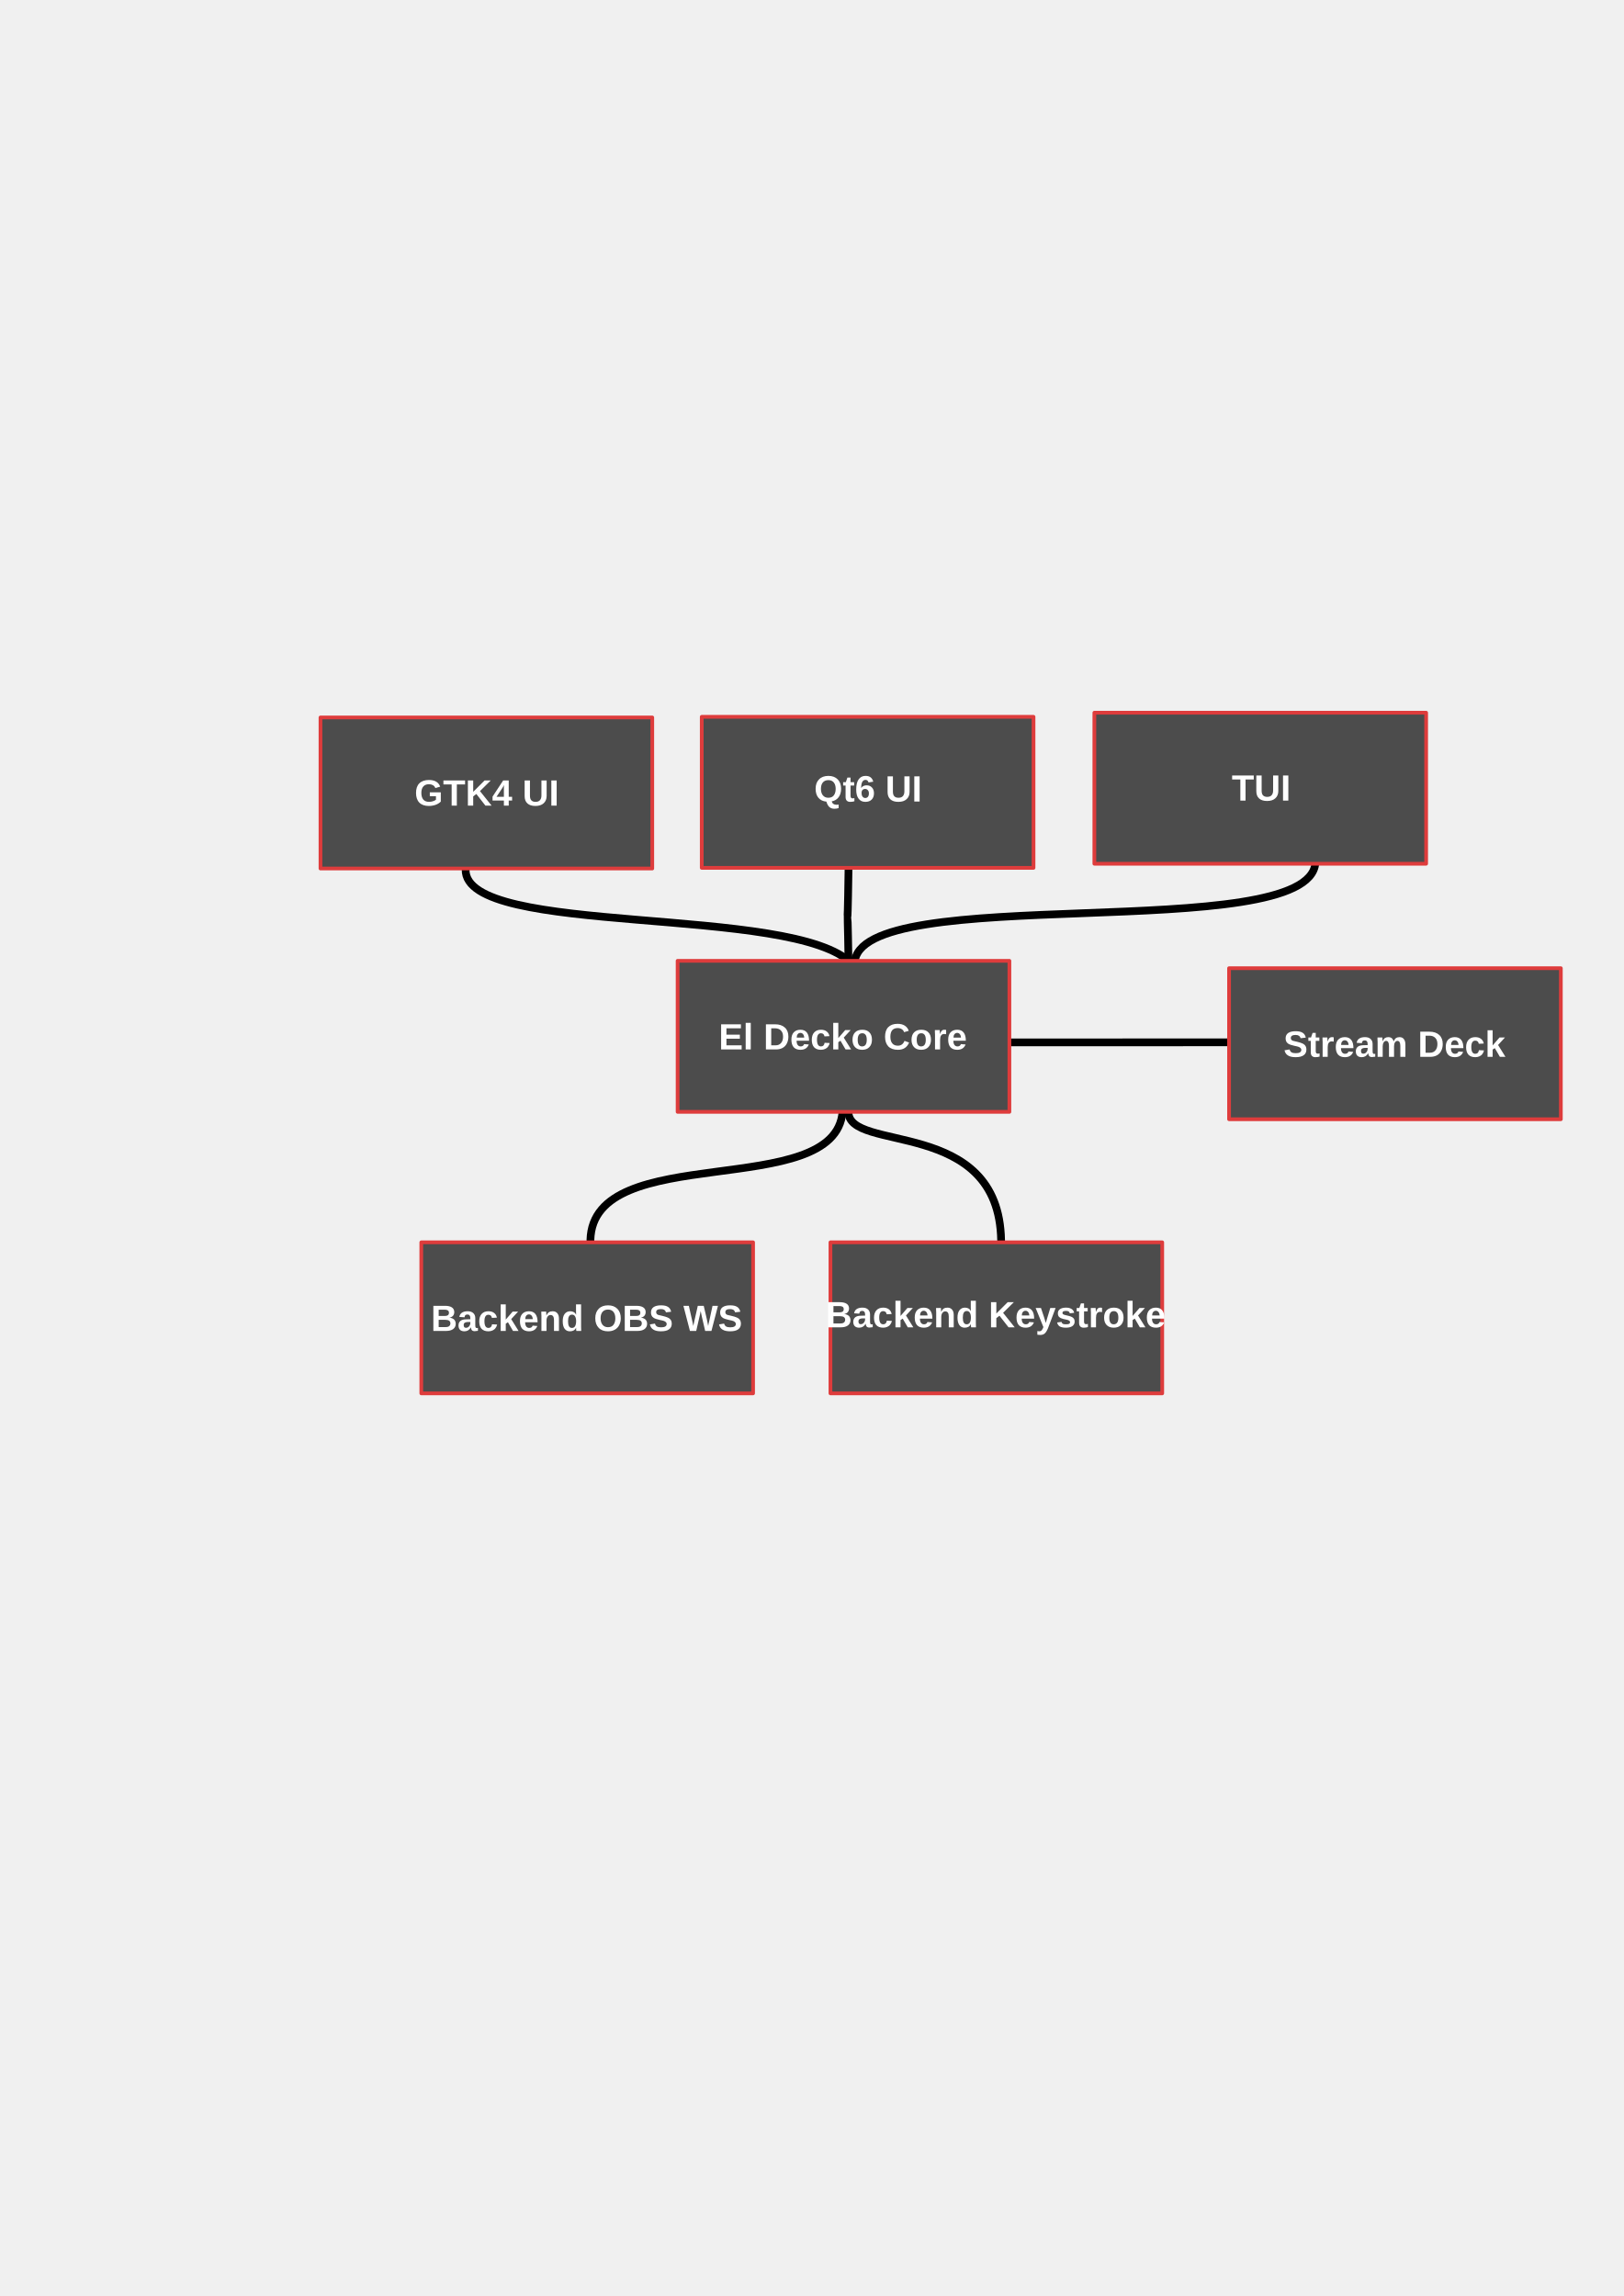
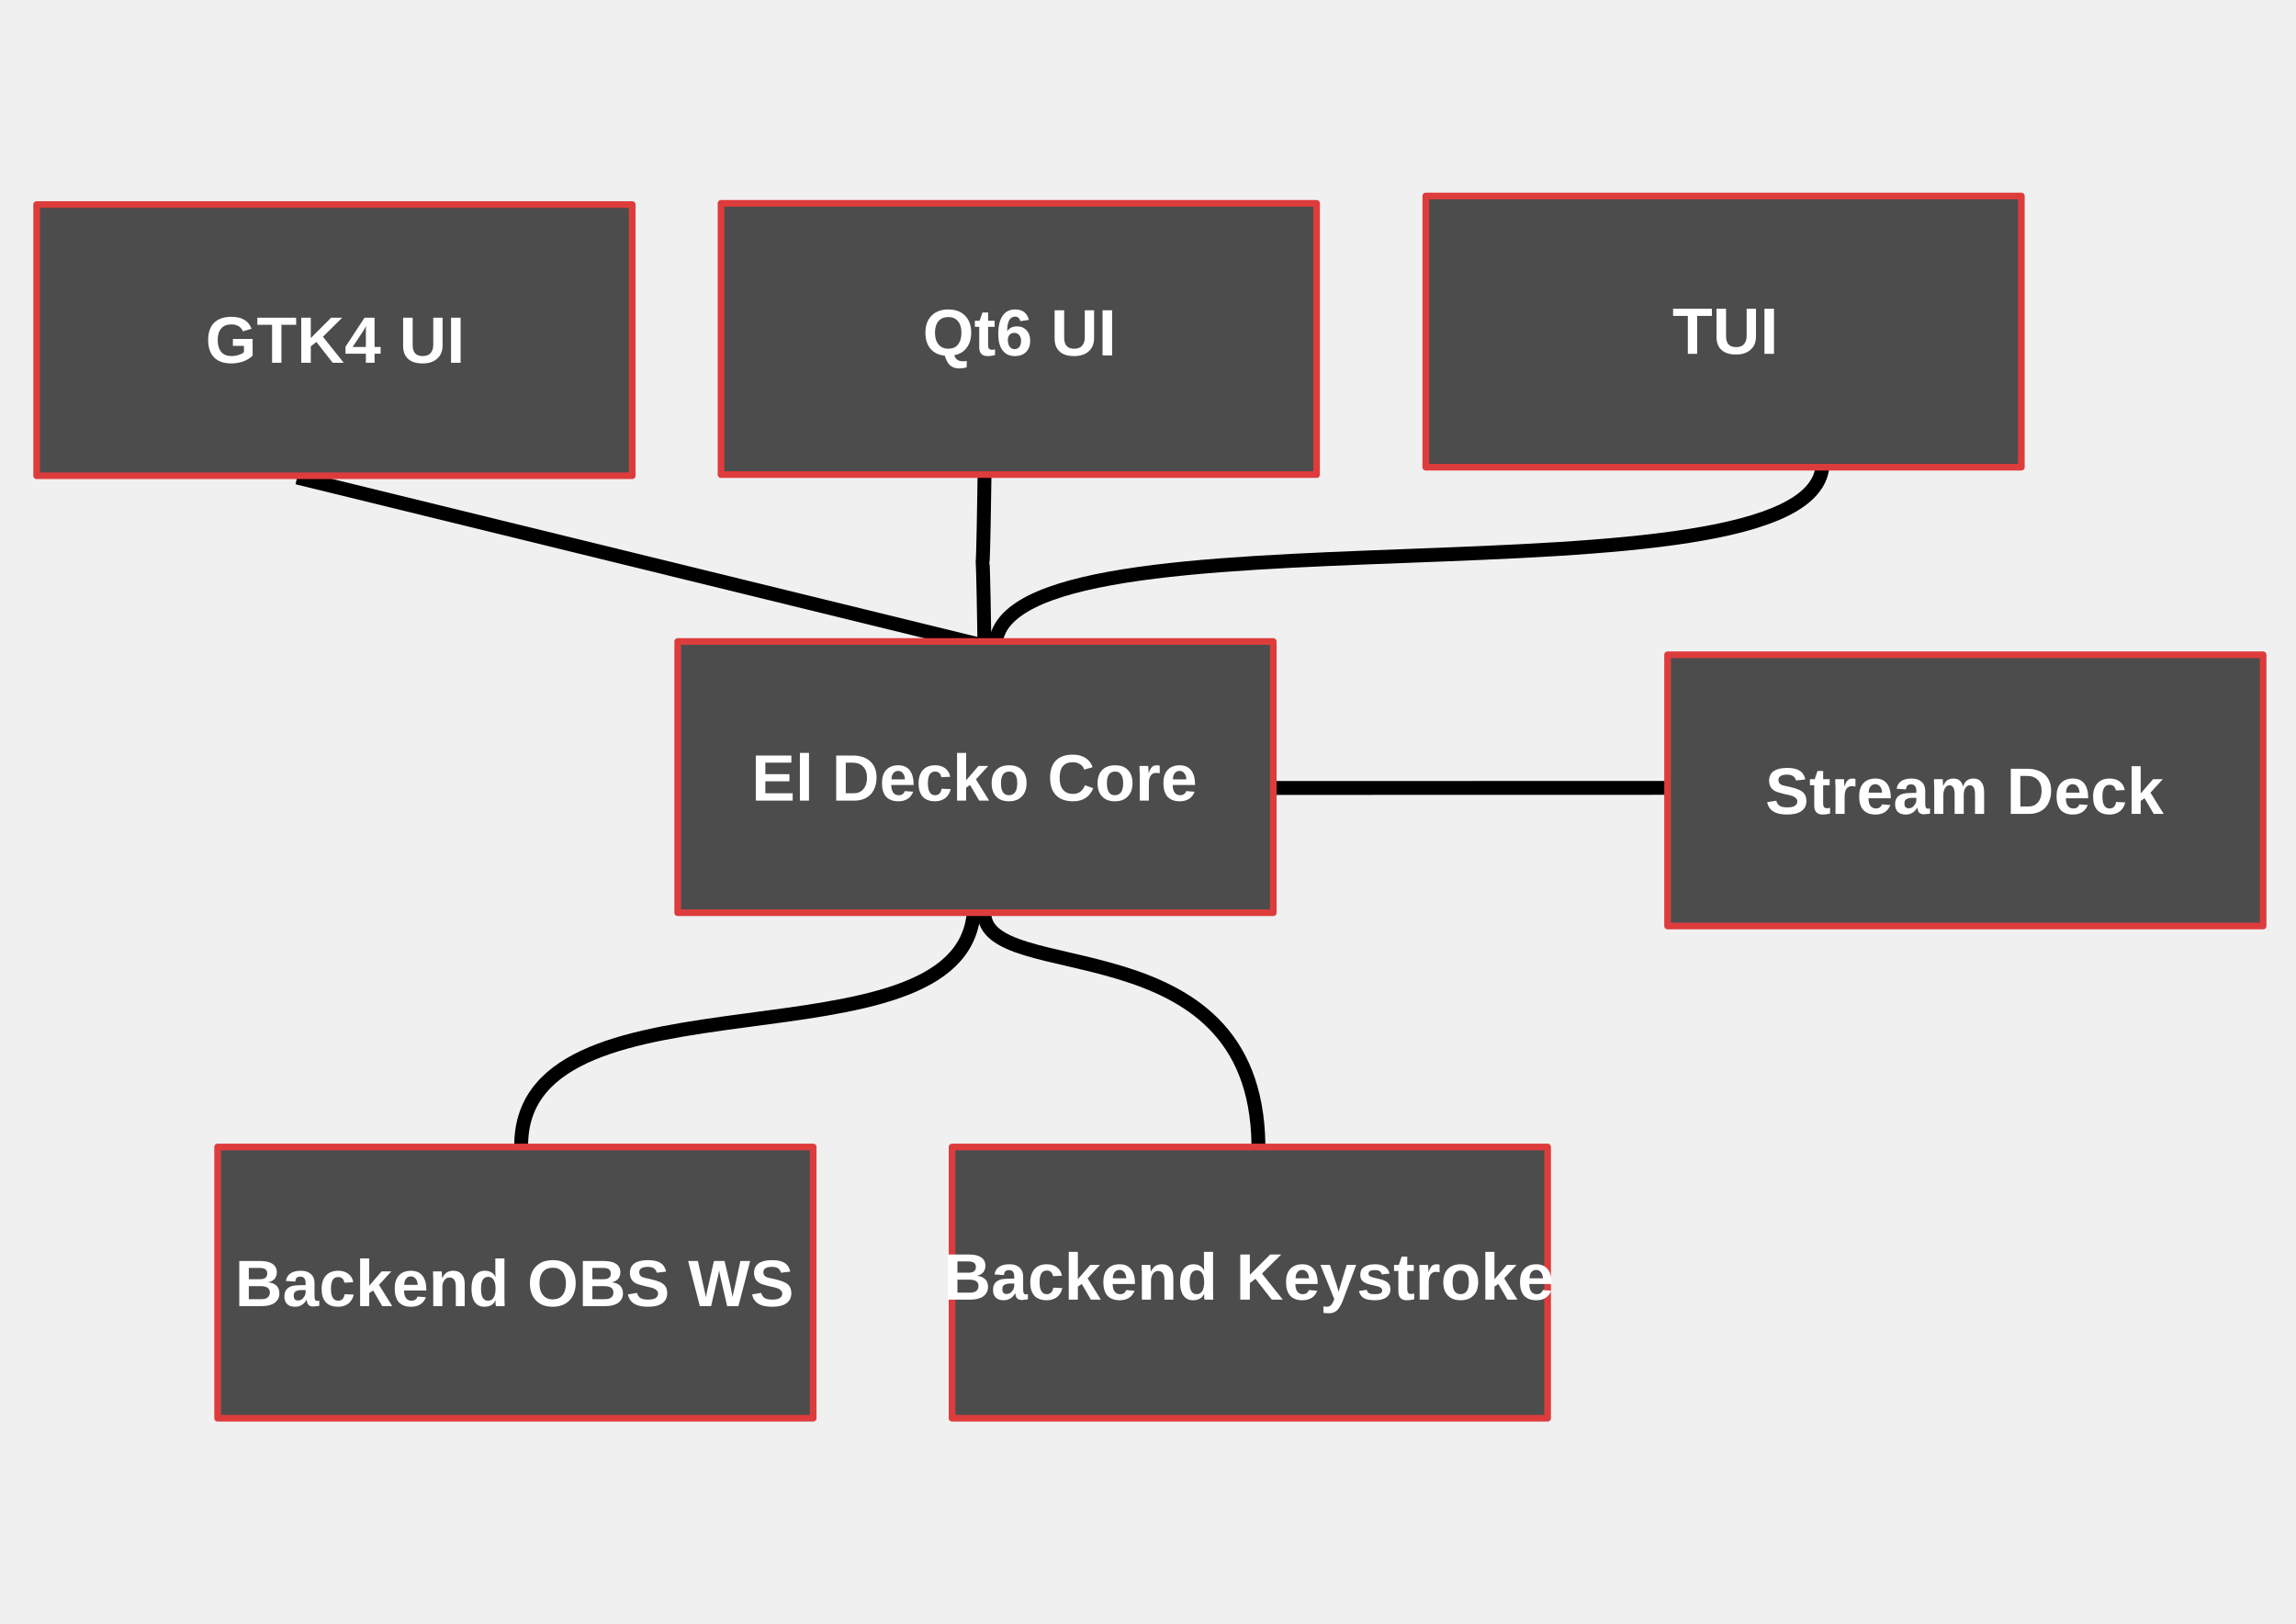
- <svg xmlns="http://www.w3.org/2000/svg" width="210mm" height="297mm" viewBox="0 0 210 297" version="1.1" id="svg5">
+ <svg xmlns="http://www.w3.org/2000/svg" width="297mm" height="210mm" viewBox="0 0 297 210" version="1.1" id="svg5">
  <defs id="defs2" />
-   <path style="fill:none;fill-opacity:1;stroke:#000000;stroke-width:1;stroke-linecap:round;stroke-linejoin:round;stroke-dasharray:none;stroke-opacity:1" d="m 108.97,143.81 c -0.966,11.642 -32.299,3.591 -32.609,16.598" id="path7673" />
-   <path style="fill:none;fill-opacity:1;stroke:#000000;stroke-width:1;stroke-linecap:round;stroke-linejoin:round;stroke-dasharray:none;stroke-opacity:1" d="m 109.73,143.757 c -0.153,5.453 19.492,0.612 19.749,16.715" id="path7695" />
-   <path style="fill:#000000;fill-opacity:1;stroke:#000000;stroke-width:1;stroke-linecap:round;stroke-linejoin:round;stroke-dasharray:none;stroke-opacity:1" d="m 130.501,134.838 28.323,-0.006" id="path7468" />
-   <path style="fill:none;fill-opacity:1;stroke:#000000;stroke-width:1;stroke-linecap:round;stroke-linejoin:round;stroke-dasharray:none;stroke-opacity:1" d="m 109.744,112.345 c -0.174,12.35 -0.191,0.007 0,12.392" id="path7402" />
-   <path style="fill:none;fill-opacity:1;stroke:#000000;stroke-width:1;stroke-linecap:round;stroke-linejoin:round;stroke-dasharray:none;stroke-opacity:1" d="m 110.534,124.64 c 0.187,-10.782 58.777,-2.248 59.59,-13.022" id="path7684" />
-   <path style="fill:none;fill-rule:evenodd;stroke:#000000;stroke-width:1;stroke-linecap:butt;stroke-linejoin:miter;stroke-dasharray:none;stroke-opacity:1" d="m 60.219,112.474 c -0.175,8.846 42.556,4.407 50.004,12.24" id="path7341" />
-   <g id="layer1">
+   <path style="fill:none;fill-opacity:1;stroke:#000000;stroke-width:1.795;stroke-linecap:round;stroke-linejoin:round;stroke-dasharray:none;stroke-opacity:1" d="M 125.962,118.019 C 124.228,138.92 67.974,124.466 67.419,147.818" id="path7673" />
+   <path style="fill:none;fill-opacity:1;stroke:#000000;stroke-width:1.795;stroke-linecap:round;stroke-linejoin:round;stroke-dasharray:none;stroke-opacity:1" d="m 127.327,117.923 c -0.275,9.79 34.995,1.099 35.456,30.01" id="path7695" />
+   <path style="fill:#000000;fill-opacity:1;stroke:#000000;stroke-width:1.795;stroke-linecap:round;stroke-linejoin:round;stroke-dasharray:none;stroke-opacity:1" d="m 164.617,101.911 50.849,-0.011" id="path7468" />
+   <path style="fill:none;fill-opacity:1;stroke:#000000;stroke-width:1.795;stroke-linecap:round;stroke-linejoin:round;stroke-dasharray:none;stroke-opacity:1" d="m 127.352,61.528 c -0.313,22.172 -0.344,0.013 0,22.248" id="path7402" />
+   <path style="fill:none;fill-opacity:1;stroke:#000000;stroke-width:1.795;stroke-linecap:round;stroke-linejoin:round;stroke-dasharray:none;stroke-opacity:1" d="m 128.771,83.602 c 0.336,-19.358 105.524,-4.035 106.985,-23.38" id="path7684" />
+   <path style="fill:none;fill-rule:evenodd;stroke:#000000;stroke-width:1.795;stroke-linecap:butt;stroke-linejoin:miter;stroke-dasharray:none;stroke-opacity:1" d="M 38.439,61.76 128.212,83.735" id="path7341" />
+   <g id="layer1" transform="matrix(1.795332,0,0,1.795332,-69.67451,-140.1678)">
    <rect style="fill:#4c4c4c;fill-opacity:1;stroke:#de3c3c;stroke-width:0.48;stroke-linecap:round;stroke-linejoin:round;stroke-opacity:1" id="rect234" width="42.911" height="19.538" x="87.638" y="124.287" />
    <text xml:space="preserve" style="font-weight:bold;font-size:4.738px;font-family:'Liberation Sans';-inkscape-font-specification:'Liberation Sans, Bold';fill:#ffffff;fill-opacity:1;stroke:none;stroke-width:0.48;stroke-linecap:round;stroke-linejoin:round;stroke-opacity:1" x="92.955" y="135.749" id="text5524">
      <tspan id="tspan5522" style="fill:#ffffff;fill-opacity:1;stroke:none;stroke-width:0.48" x="92.955" y="135.749">El Decko Core</tspan>
    </text>
  </g>
-   <g id="g5898" transform="translate(-46.18882,-31.47921)">
+   <g id="g5898" transform="matrix(1.795332,0,0,1.795332,-152.5988,-196.6834)">
    <rect style="fill:#4c4c4c;fill-opacity:1;stroke:#de3c3c;stroke-width:0.48;stroke-linecap:round;stroke-linejoin:round;stroke-opacity:1" id="rect5892" width="42.911" height="19.538" x="87.638" y="124.287" />
    <text xml:space="preserve" style="font-weight:bold;font-size:4.738px;font-family:'Liberation Sans';-inkscape-font-specification:'Liberation Sans, Bold';fill:#ffffff;fill-opacity:1;stroke:none;stroke-width:0.48;stroke-linecap:round;stroke-linejoin:round;stroke-opacity:1" x="99.81" y="135.687" id="text5896">
      <tspan id="tspan5894" style="fill:#ffffff;fill-opacity:1;stroke:none;stroke-width:0.48" x="99.81" y="135.687">GTK4 UI</tspan>
    </text>
  </g>
-   <g id="g7349" transform="translate(3.120304,-31.56374)">
+   <g id="g7349" transform="matrix(1.795332,0,0,1.795332,-64.07253,-196.8352)">
    <rect style="fill:#4c4c4c;fill-opacity:1;stroke:#de3c3c;stroke-width:0.48;stroke-linecap:round;stroke-linejoin:round;stroke-opacity:1" id="rect7343" width="42.911" height="19.538" x="87.638" y="124.287" />
    <text xml:space="preserve" style="font-weight:bold;font-size:4.738px;font-family:'Liberation Sans';-inkscape-font-specification:'Liberation Sans, Bold';fill:#ffffff;fill-opacity:1;stroke:none;stroke-width:0.48;stroke-linecap:round;stroke-linejoin:round;stroke-opacity:1" x="102.179" y="135.244" id="text7347">
      <tspan id="tspan7345" style="fill:#ffffff;fill-opacity:1;stroke:none;stroke-width:0.48" x="102.179" y="135.244">Qt6 UI</tspan>
    </text>
  </g>
-   <g id="g7410" transform="translate(71.32102,0.9555025)">
+   <g id="g7410" transform="matrix(1.795332,0,0,1.795332,58.37042,-138.4523)">
    <rect style="fill:#4c4c4c;fill-opacity:1;stroke:#de3c3c;stroke-width:0.48;stroke-linecap:round;stroke-linejoin:round;stroke-opacity:1" id="rect7404" width="42.911" height="19.538" x="87.638" y="124.287" />
    <text xml:space="preserve" style="font-weight:bold;font-size:4.738px;font-family:'Liberation Sans';-inkscape-font-specification:'Liberation Sans, Bold';fill:#ffffff;fill-opacity:1;stroke:none;stroke-width:0.48;stroke-linecap:round;stroke-linejoin:round;stroke-opacity:1" x="94.67" y="135.749" id="text7408">
      <tspan id="tspan7406" style="fill:#ffffff;fill-opacity:1;stroke:none;stroke-width:0.48" x="94.67" y="135.749">Stream Deck</tspan>
    </text>
  </g>
-   <g id="g7515" transform="translate(-33.15037,36.41432)">
+   <g id="g7515" transform="matrix(1.795332,0,0,1.795332,-129.1904,-74.79196)">
    <rect style="fill:#4c4c4c;fill-opacity:1;stroke:#de3c3c;stroke-width:0.48;stroke-linecap:round;stroke-linejoin:round;stroke-opacity:1" id="rect7509" width="42.911" height="19.538" x="87.638" y="124.287" />
    <text xml:space="preserve" style="font-weight:bold;font-size:4.738px;font-family:'Liberation Sans';-inkscape-font-specification:'Liberation Sans, Bold';fill:#ffffff;fill-opacity:1;stroke:none;stroke-width:0.48;stroke-linecap:round;stroke-linejoin:round;stroke-opacity:1" x="88.888" y="135.749" id="text7513">
      <tspan id="tspan7511" style="fill:#ffffff;fill-opacity:1;stroke:none;stroke-width:0.48" x="88.888" y="135.749">Backend OBS WS</tspan>
    </text>
  </g>
-   <g id="g7682" transform="translate(53.89939,-32.0956)">
+   <g id="g7682" transform="matrix(1.795332,0,0,1.795332,27.09281,-197.79)">
    <rect style="fill:#4c4c4c;fill-opacity:1;stroke:#de3c3c;stroke-width:0.48;stroke-linecap:round;stroke-linejoin:round;stroke-opacity:1" id="rect7676" width="42.911" height="19.538" x="87.638" y="124.287" />
    <text xml:space="preserve" style="font-weight:bold;font-size:4.738px;font-family:'Liberation Sans';-inkscape-font-specification:'Liberation Sans, Bold';fill:#ffffff;fill-opacity:1;stroke:none;stroke-width:0.48;stroke-linecap:round;stroke-linejoin:round;stroke-opacity:1" x="105.41" y="135.662" id="text7680">
      <tspan id="tspan7678" style="fill:#ffffff;fill-opacity:1;stroke:none;stroke-width:0.48" x="105.41" y="135.662">TUI</tspan>
    </text>
  </g>
-   <g id="g7693" transform="translate(19.7663,36.41432)">
+   <g id="g7693" transform="matrix(1.795332,0,0,1.795332,-34.18744,-74.79196)">
    <rect style="fill:#4c4c4c;fill-opacity:1;stroke:#de3c3c;stroke-width:0.48;stroke-linecap:round;stroke-linejoin:round;stroke-opacity:1" id="rect7687" width="42.911" height="19.538" x="87.638" y="124.287" />
    <text xml:space="preserve" style="font-weight:bold;font-size:4.738px;font-family:'Liberation Sans';-inkscape-font-specification:'Liberation Sans, Bold';fill:#ffffff;fill-opacity:1;stroke:none;stroke-width:0.48;stroke-linecap:round;stroke-linejoin:round;stroke-opacity:1" x="87.028" y="135.281" id="text7691">
      <tspan id="tspan7689" style="fill:#ffffff;fill-opacity:1;stroke:none;stroke-width:0.48" x="87.028" y="135.281">Backend Keystroke</tspan>
    </text>
  </g>
</svg>
